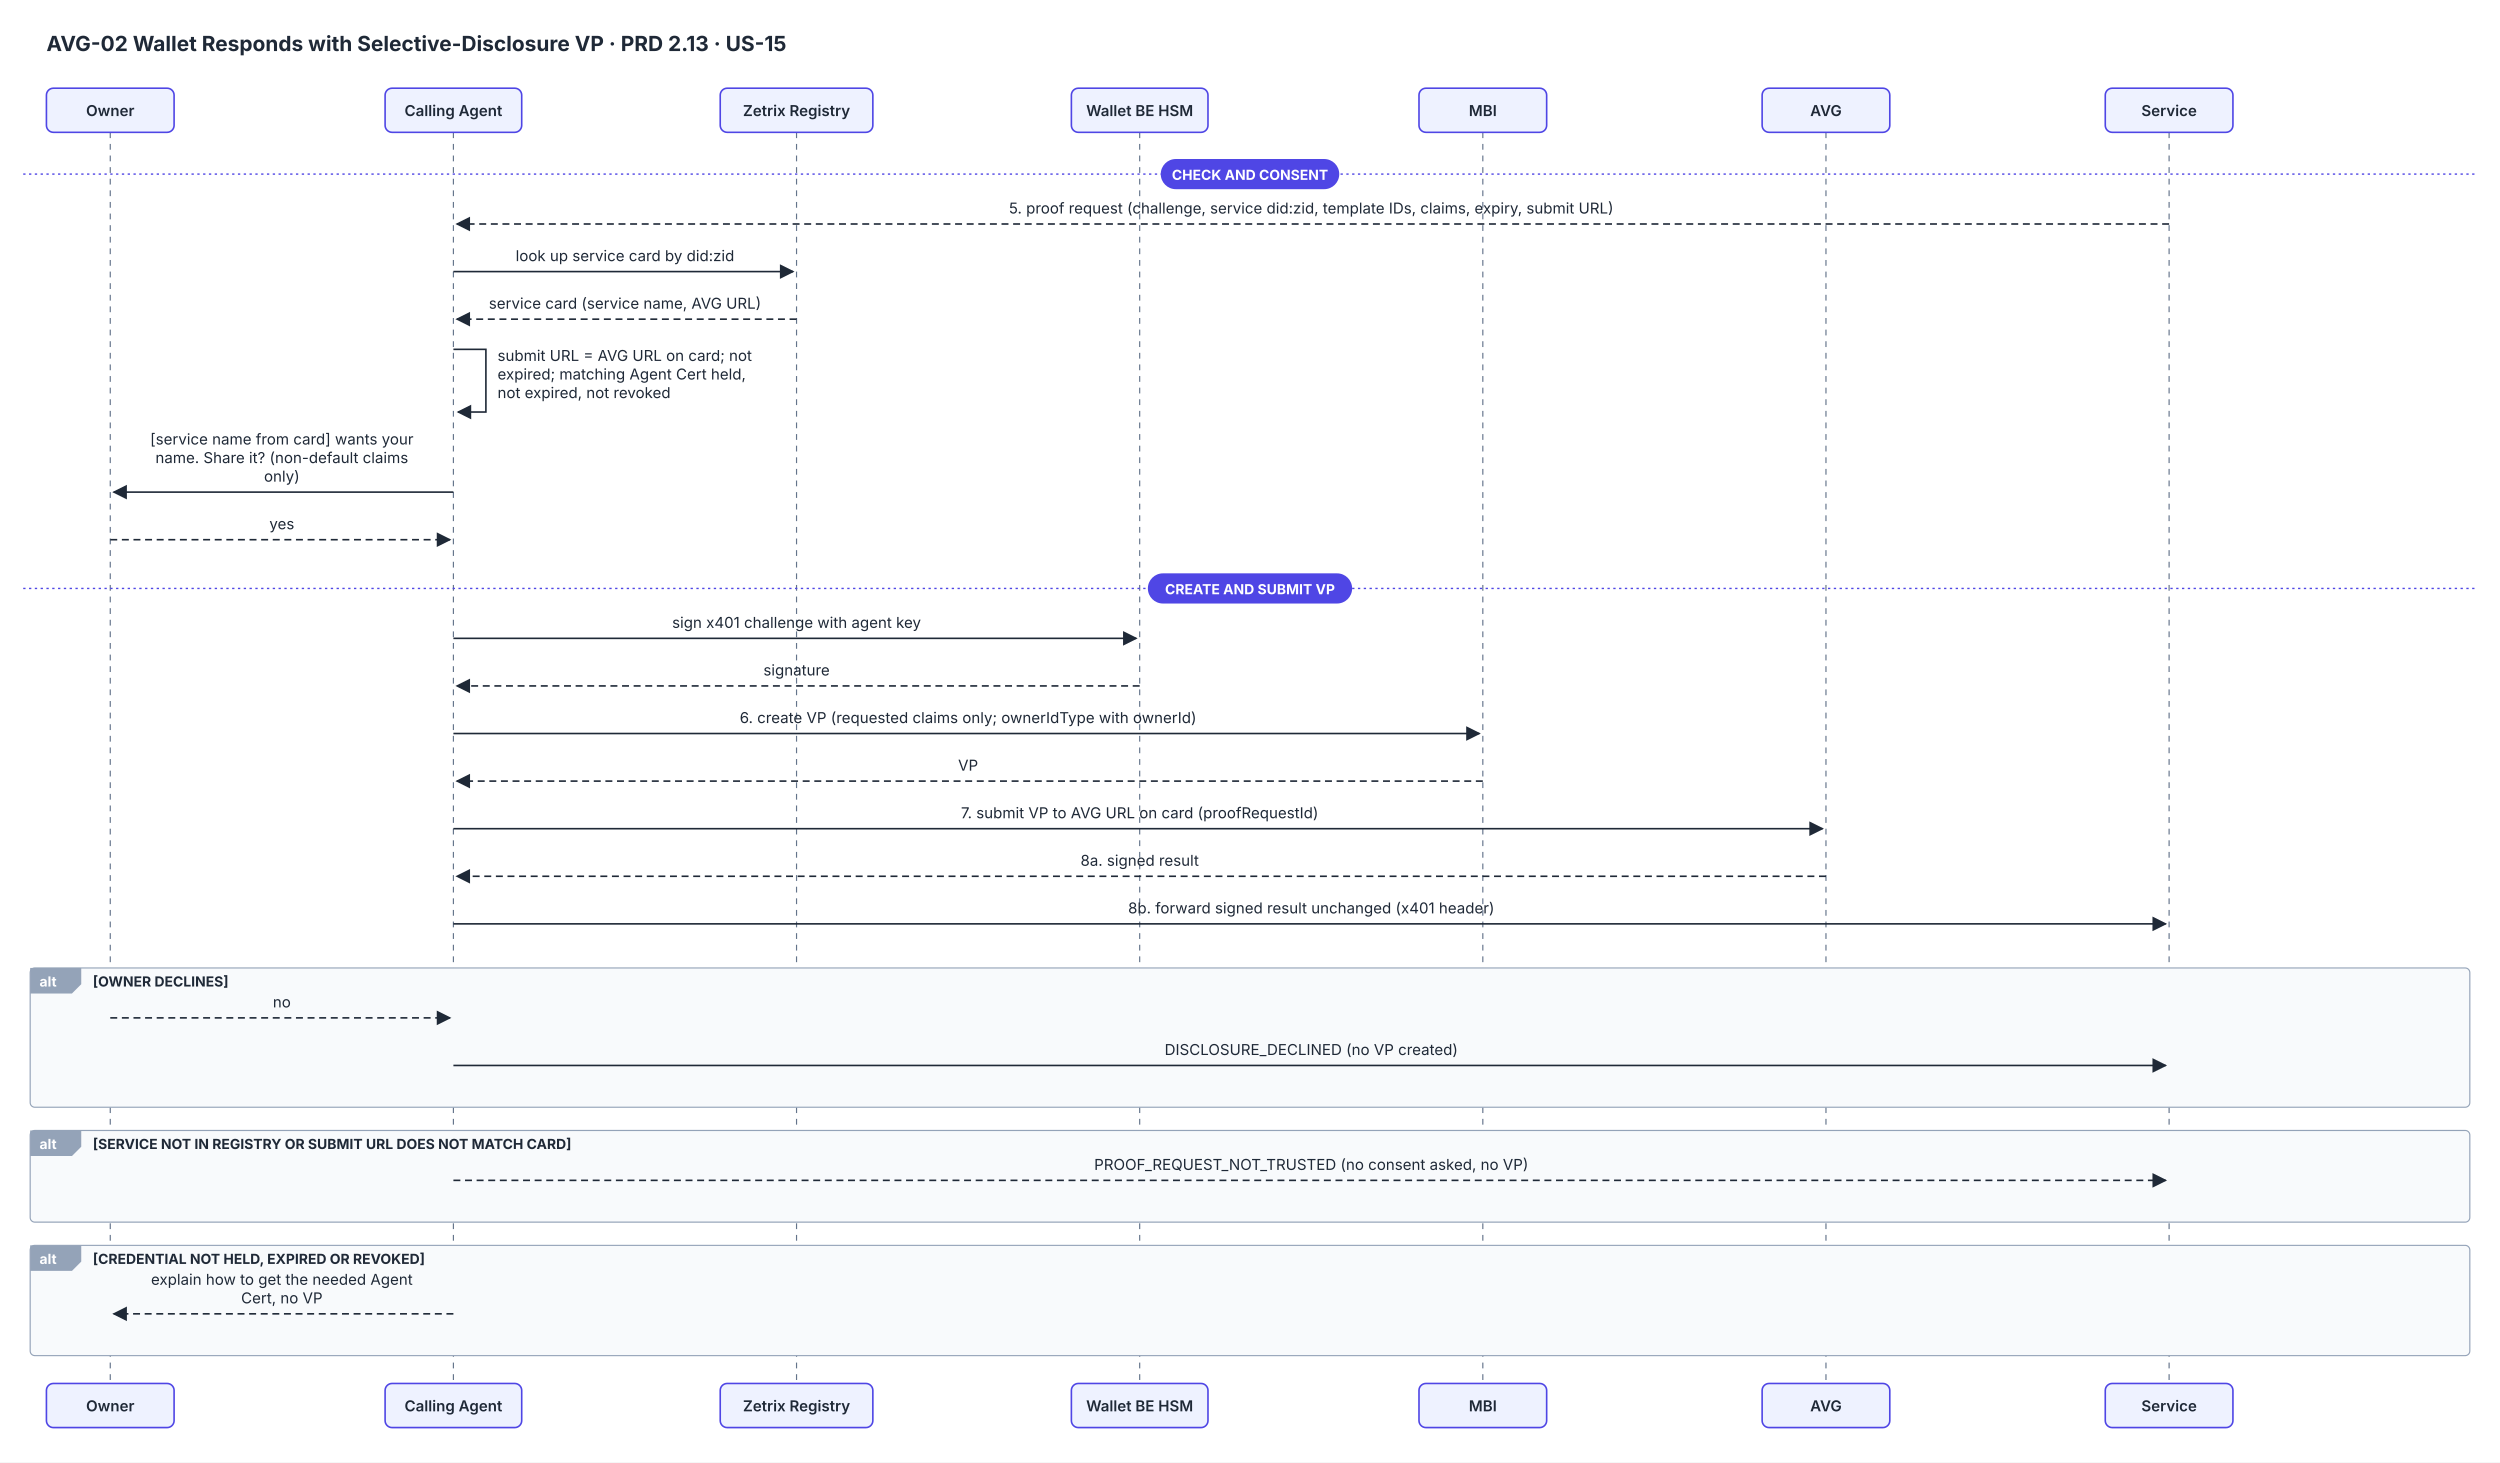
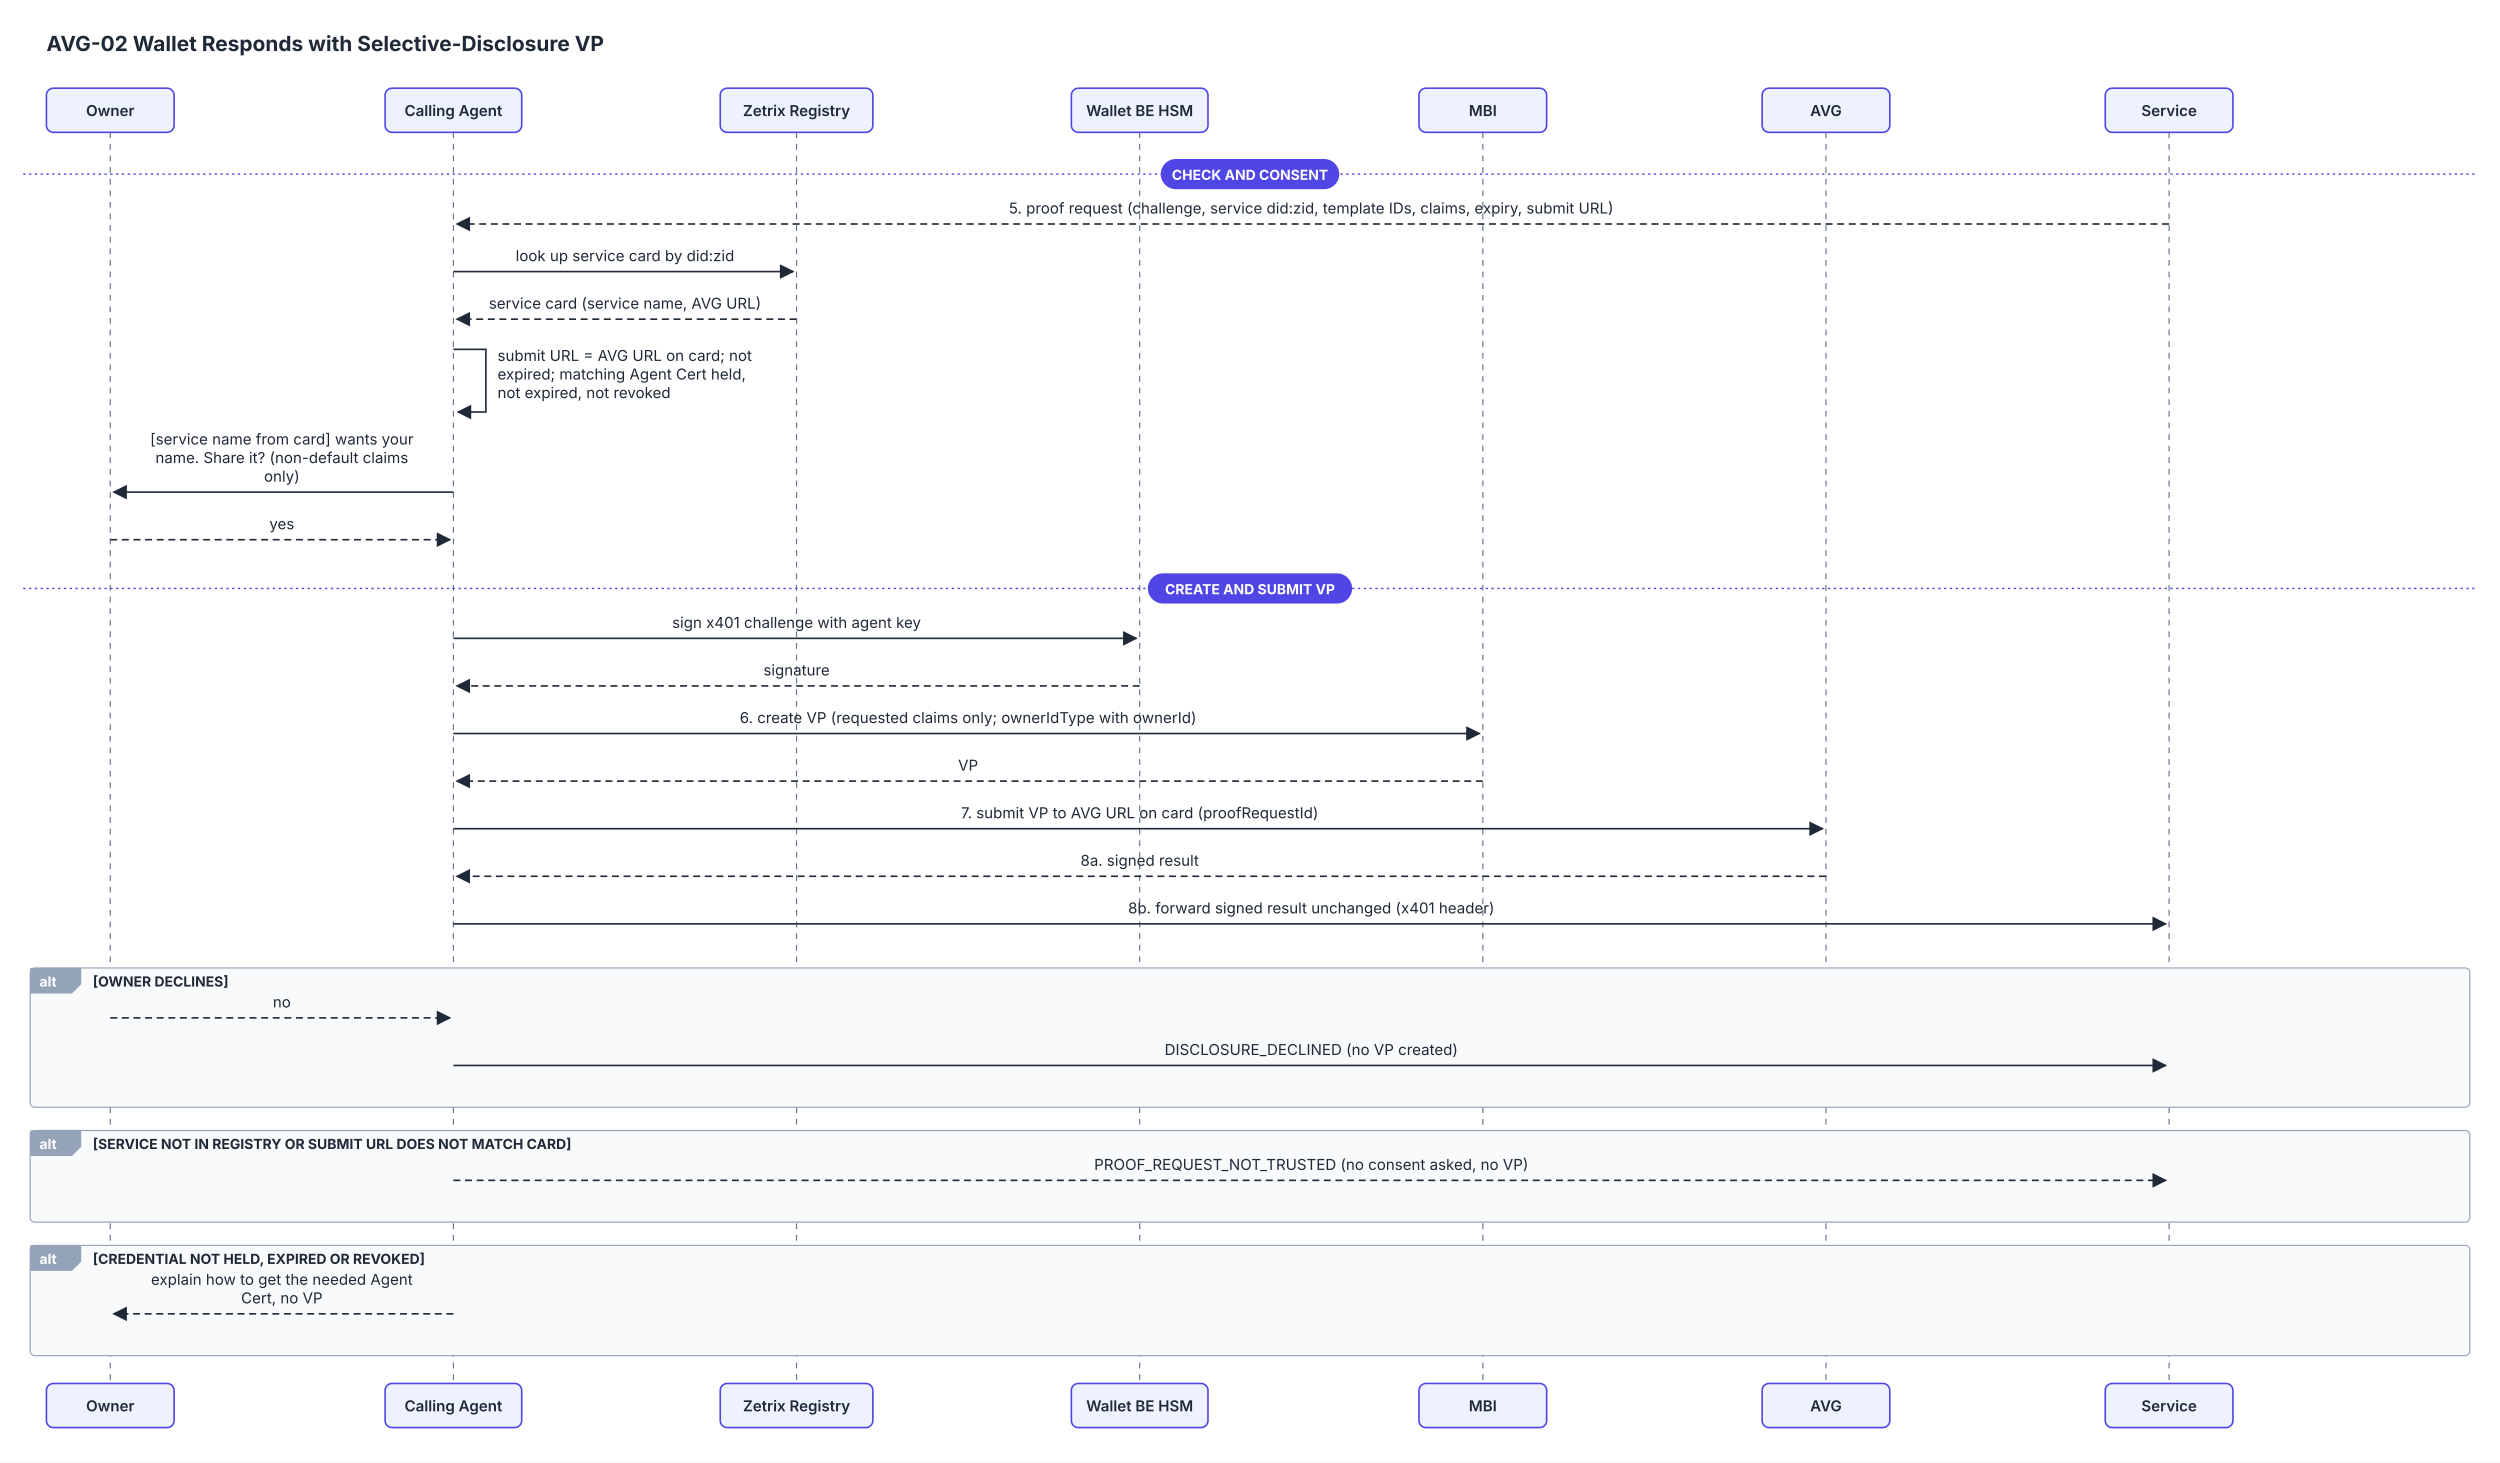
<svg xmlns="http://www.w3.org/2000/svg" width="2154" height="1260" viewBox="0 0 2154 1260" font-family="Inter, Segoe UI, Helvetica, Arial, sans-serif">
  <defs>
    <marker id="ah" viewBox="0 0 10 10" refX="9" refY="5" markerWidth="9" markerHeight="9" orient="auto-start-reverse">
      <path d="M0 0 L10 5 L0 10 z" fill="#1f2937" />
    </marker>
  </defs>
  <rect width="100%" height="100%" fill="#ffffff" />
  <line x1="95" y1="114" x2="95" y2="1192" stroke="#64748b" stroke-width="1" stroke-dasharray="5 5" />
  <line x1="390.65" y1="114" x2="390.65" y2="1192" stroke="#64748b" stroke-width="1" stroke-dasharray="5 5" />
  <line x1="686.3" y1="114" x2="686.3" y2="1192" stroke="#64748b" stroke-width="1" stroke-dasharray="5 5" />
  <line x1="981.95" y1="114" x2="981.95" y2="1192" stroke="#64748b" stroke-width="1" stroke-dasharray="5 5" />
  <line x1="1277.6" y1="114" x2="1277.6" y2="1192" stroke="#64748b" stroke-width="1" stroke-dasharray="5 5" />
  <line x1="1573.25" y1="114" x2="1573.25" y2="1192" stroke="#64748b" stroke-width="1" stroke-dasharray="5 5" />
  <line x1="1868.9" y1="114" x2="1868.9" y2="1192" stroke="#64748b" stroke-width="1" stroke-dasharray="5 5" />
  <rect x="26" y="1073" width="2102" height="95" rx="4" fill="#f8fafc" stroke="#94a3b8" stroke-width="1" />
  <rect x="26" y="974" width="2102" height="79" rx="4" fill="#f8fafc" stroke="#94a3b8" stroke-width="1" />
  <rect x="26" y="834" width="2102" height="120" rx="4" fill="#f8fafc" stroke="#94a3b8" stroke-width="1" />
  <line x1="20" y1="150" x2="2134" y2="150" stroke="#4f46e5" stroke-width="1.2" stroke-dasharray="2 3" />
  <rect x="1000.1" y="137" width="153.8" height="26" rx="13" fill="#4f46e5" />
  <text x="1077" y="155" font-size="12" font-weight="700" text-anchor="middle" fill="#ffffff">CHECK AND CONSENT</text>
  <text x="1129.775" y="184" font-size="13" text-anchor="middle" fill="#1f2937">5. proof request (challenge, service did:zid, template IDs, claims, expiry, submit URL)</text>
  <line x1="1868.9" y1="193" x2="393.65" y2="193" stroke="#1f2937" stroke-width="1.4" stroke-dasharray="6 4" marker-end="url(#ah)" />
  <text x="538.475" y="225" font-size="13" text-anchor="middle" fill="#1f2937">look up service card by did:zid</text>
  <line x1="390.65" y1="234" x2="683.3" y2="234" stroke="#1f2937" stroke-width="1.4" marker-end="url(#ah)" />
  <text x="538.475" y="266" font-size="13" text-anchor="middle" fill="#1f2937">service card (service name, AVG URL)</text>
  <line x1="686.3" y1="275" x2="393.65" y2="275" stroke="#1f2937" stroke-width="1.4" stroke-dasharray="6 4" marker-end="url(#ah)" />
  <text x="428.65" y="311" font-size="13" fill="#1f2937">submit URL = AVG URL on card; not</text>
  <text x="428.65" y="327" font-size="13" fill="#1f2937">expired; matching Agent Cert held,</text>
  <text x="428.65" y="343" font-size="13" fill="#1f2937">not expired, not revoked</text>
  <path d="M390.65 301 h28 v54 h-24" fill="none" stroke="#1f2937" stroke-width="1.4" marker-end="url(#ah)" />
  <text x="242.825" y="383" font-size="13" text-anchor="middle" fill="#1f2937">[service name from card] wants your</text>
  <text x="242.825" y="399" font-size="13" text-anchor="middle" fill="#1f2937">name. Share it? (non-default claims</text>
  <text x="242.825" y="415" font-size="13" text-anchor="middle" fill="#1f2937">only)</text>
  <line x1="390.65" y1="424" x2="98" y2="424" stroke="#1f2937" stroke-width="1.4" marker-end="url(#ah)" />
  <text x="242.825" y="456" font-size="13" text-anchor="middle" fill="#1f2937">yes</text>
  <line x1="95" y1="465" x2="387.65" y2="465" stroke="#1f2937" stroke-width="1.4" stroke-dasharray="6 4" marker-end="url(#ah)" />
  <line x1="20" y1="507" x2="2134" y2="507" stroke="#4f46e5" stroke-width="1.2" stroke-dasharray="2 3" />
  <rect x="989" y="494" width="176" height="26" rx="13" fill="#4f46e5" />
  <text x="1077" y="512" font-size="12" font-weight="700" text-anchor="middle" fill="#ffffff">CREATE AND SUBMIT VP</text>
  <text x="686.3" y="541" font-size="13" text-anchor="middle" fill="#1f2937">sign x401 challenge with agent key</text>
  <line x1="390.65" y1="550" x2="978.95" y2="550" stroke="#1f2937" stroke-width="1.4" marker-end="url(#ah)" />
  <text x="686.3" y="582" font-size="13" text-anchor="middle" fill="#1f2937">signature</text>
  <line x1="981.95" y1="591" x2="393.65" y2="591" stroke="#1f2937" stroke-width="1.4" stroke-dasharray="6 4" marker-end="url(#ah)" />
  <text x="834.125" y="623" font-size="13" text-anchor="middle" fill="#1f2937">6. create VP (requested claims only; ownerIdType with ownerId)</text>
  <line x1="390.65" y1="632" x2="1274.6" y2="632" stroke="#1f2937" stroke-width="1.4" marker-end="url(#ah)" />
  <text x="834.125" y="664" font-size="13" text-anchor="middle" fill="#1f2937">VP</text>
  <line x1="1277.6" y1="673" x2="393.65" y2="673" stroke="#1f2937" stroke-width="1.4" stroke-dasharray="6 4" marker-end="url(#ah)" />
  <text x="981.95" y="705" font-size="13" text-anchor="middle" fill="#1f2937">7. submit VP to AVG URL on card (proofRequestId)</text>
  <line x1="390.65" y1="714" x2="1570.25" y2="714" stroke="#1f2937" stroke-width="1.4" marker-end="url(#ah)" />
  <text x="981.95" y="746" font-size="13" text-anchor="middle" fill="#1f2937">8a. signed result</text>
  <line x1="1573.25" y1="755" x2="393.65" y2="755" stroke="#1f2937" stroke-width="1.4" stroke-dasharray="6 4" marker-end="url(#ah)" />
  <text x="1129.775" y="787" font-size="13" text-anchor="middle" fill="#1f2937">8b. forward signed result unchanged (x401 header)</text>
  <line x1="390.65" y1="796" x2="1865.9" y2="796" stroke="#1f2937" stroke-width="1.4" marker-end="url(#ah)" />
  <text x="242.825" y="868" font-size="13" text-anchor="middle" fill="#1f2937">no</text>
  <line x1="95" y1="877" x2="387.65" y2="877" stroke="#1f2937" stroke-width="1.4" stroke-dasharray="6 4" marker-end="url(#ah)" />
  <text x="1129.775" y="909" font-size="13" text-anchor="middle" fill="#1f2937">DISCLOSURE_DECLINED (no VP created)</text>
  <line x1="390.65" y1="918" x2="1865.9" y2="918" stroke="#1f2937" stroke-width="1.4" marker-end="url(#ah)" />
  <path d="M26 834 h44 v14 l-8 8 h-36 z" fill="#94a3b8" />
  <text x="34" y="850" font-size="12" font-weight="700" fill="#ffffff">alt</text>
  <text x="80" y="850" font-size="12" font-weight="700" fill="#1f2937">[OWNER DECLINES]</text>
  <text x="1129.775" y="1008" font-size="13" text-anchor="middle" fill="#1f2937">PROOF_REQUEST_NOT_TRUSTED (no consent asked, no VP)</text>
  <line x1="390.65" y1="1017" x2="1865.9" y2="1017" stroke="#1f2937" stroke-width="1.4" stroke-dasharray="6 4" marker-end="url(#ah)" />
  <path d="M26 974 h44 v14 l-8 8 h-36 z" fill="#94a3b8" />
  <text x="34" y="990" font-size="12" font-weight="700" fill="#ffffff">alt</text>
  <text x="80" y="990" font-size="12" font-weight="700" fill="#1f2937">[SERVICE NOT IN REGISTRY OR SUBMIT URL DOES NOT MATCH CARD]</text>
  <text x="242.825" y="1107" font-size="13" text-anchor="middle" fill="#1f2937">explain how to get the needed Agent</text>
  <text x="242.825" y="1123" font-size="13" text-anchor="middle" fill="#1f2937">Cert, no VP</text>
  <line x1="390.65" y1="1132" x2="98" y2="1132" stroke="#1f2937" stroke-width="1.4" stroke-dasharray="6 4" marker-end="url(#ah)" />
  <path d="M26 1073 h44 v14 l-8 8 h-36 z" fill="#94a3b8" />
  <text x="34" y="1089" font-size="12" font-weight="700" fill="#ffffff">alt</text>
  <text x="80" y="1089" font-size="12" font-weight="700" fill="#1f2937">[CREDENTIAL NOT HELD, EXPIRED OR REVOKED]</text>
-   <text x="40" y="44" font-size="18" font-weight="700" fill="#1f2937">AVG-02 Wallet Responds with Selective-Disclosure VP · PRD 2.13 · US-15</text>
+   <text x="40" y="44" font-size="18" font-weight="700" fill="#1f2937">AVG-02 Wallet Responds with Selective-Disclosure VP</text>
  <rect x="40" y="76" width="110" height="38" rx="6" fill="#eef2ff" stroke="#4f46e5" stroke-width="1.4" />
  <text x="95" y="100" font-size="13" font-weight="600" text-anchor="middle" fill="#1f2937">Owner</text>
  <rect x="331.8" y="76" width="117.7" height="38" rx="6" fill="#eef2ff" stroke="#4f46e5" stroke-width="1.4" />
  <text x="390.65" y="100" font-size="13" font-weight="600" text-anchor="middle" fill="#1f2937">Calling Agent</text>
  <rect x="620.55" y="76" width="131.5" height="38" rx="6" fill="#eef2ff" stroke="#4f46e5" stroke-width="1.4" />
  <text x="686.3" y="100" font-size="13" font-weight="600" text-anchor="middle" fill="#1f2937">Zetrix Registry</text>
  <rect x="923.1" y="76" width="117.7" height="38" rx="6" fill="#eef2ff" stroke="#4f46e5" stroke-width="1.4" />
  <text x="981.95" y="100" font-size="13" font-weight="600" text-anchor="middle" fill="#1f2937">Wallet BE HSM</text>
  <rect x="1222.6" y="76" width="110" height="38" rx="6" fill="#eef2ff" stroke="#4f46e5" stroke-width="1.4" />
  <text x="1277.6" y="100" font-size="13" font-weight="600" text-anchor="middle" fill="#1f2937">MBI</text>
  <rect x="1518.25" y="76" width="110" height="38" rx="6" fill="#eef2ff" stroke="#4f46e5" stroke-width="1.4" />
  <text x="1573.25" y="100" font-size="13" font-weight="600" text-anchor="middle" fill="#1f2937">AVG</text>
  <rect x="1813.9" y="76" width="110" height="38" rx="6" fill="#eef2ff" stroke="#4f46e5" stroke-width="1.4" />
  <text x="1868.9" y="100" font-size="13" font-weight="600" text-anchor="middle" fill="#1f2937">Service</text>
  <rect x="40" y="1192" width="110" height="38" rx="6" fill="#eef2ff" stroke="#4f46e5" stroke-width="1.4" />
  <text x="95" y="1216" font-size="13" font-weight="600" text-anchor="middle" fill="#1f2937">Owner</text>
  <rect x="331.8" y="1192" width="117.7" height="38" rx="6" fill="#eef2ff" stroke="#4f46e5" stroke-width="1.4" />
  <text x="390.65" y="1216" font-size="13" font-weight="600" text-anchor="middle" fill="#1f2937">Calling Agent</text>
  <rect x="620.55" y="1192" width="131.5" height="38" rx="6" fill="#eef2ff" stroke="#4f46e5" stroke-width="1.4" />
  <text x="686.3" y="1216" font-size="13" font-weight="600" text-anchor="middle" fill="#1f2937">Zetrix Registry</text>
  <rect x="923.1" y="1192" width="117.7" height="38" rx="6" fill="#eef2ff" stroke="#4f46e5" stroke-width="1.4" />
  <text x="981.95" y="1216" font-size="13" font-weight="600" text-anchor="middle" fill="#1f2937">Wallet BE HSM</text>
  <rect x="1222.6" y="1192" width="110" height="38" rx="6" fill="#eef2ff" stroke="#4f46e5" stroke-width="1.4" />
  <text x="1277.6" y="1216" font-size="13" font-weight="600" text-anchor="middle" fill="#1f2937">MBI</text>
  <rect x="1518.25" y="1192" width="110" height="38" rx="6" fill="#eef2ff" stroke="#4f46e5" stroke-width="1.4" />
  <text x="1573.25" y="1216" font-size="13" font-weight="600" text-anchor="middle" fill="#1f2937">AVG</text>
  <rect x="1813.9" y="1192" width="110" height="38" rx="6" fill="#eef2ff" stroke="#4f46e5" stroke-width="1.4" />
  <text x="1868.9" y="1216" font-size="13" font-weight="600" text-anchor="middle" fill="#1f2937">Service</text>
</svg>
